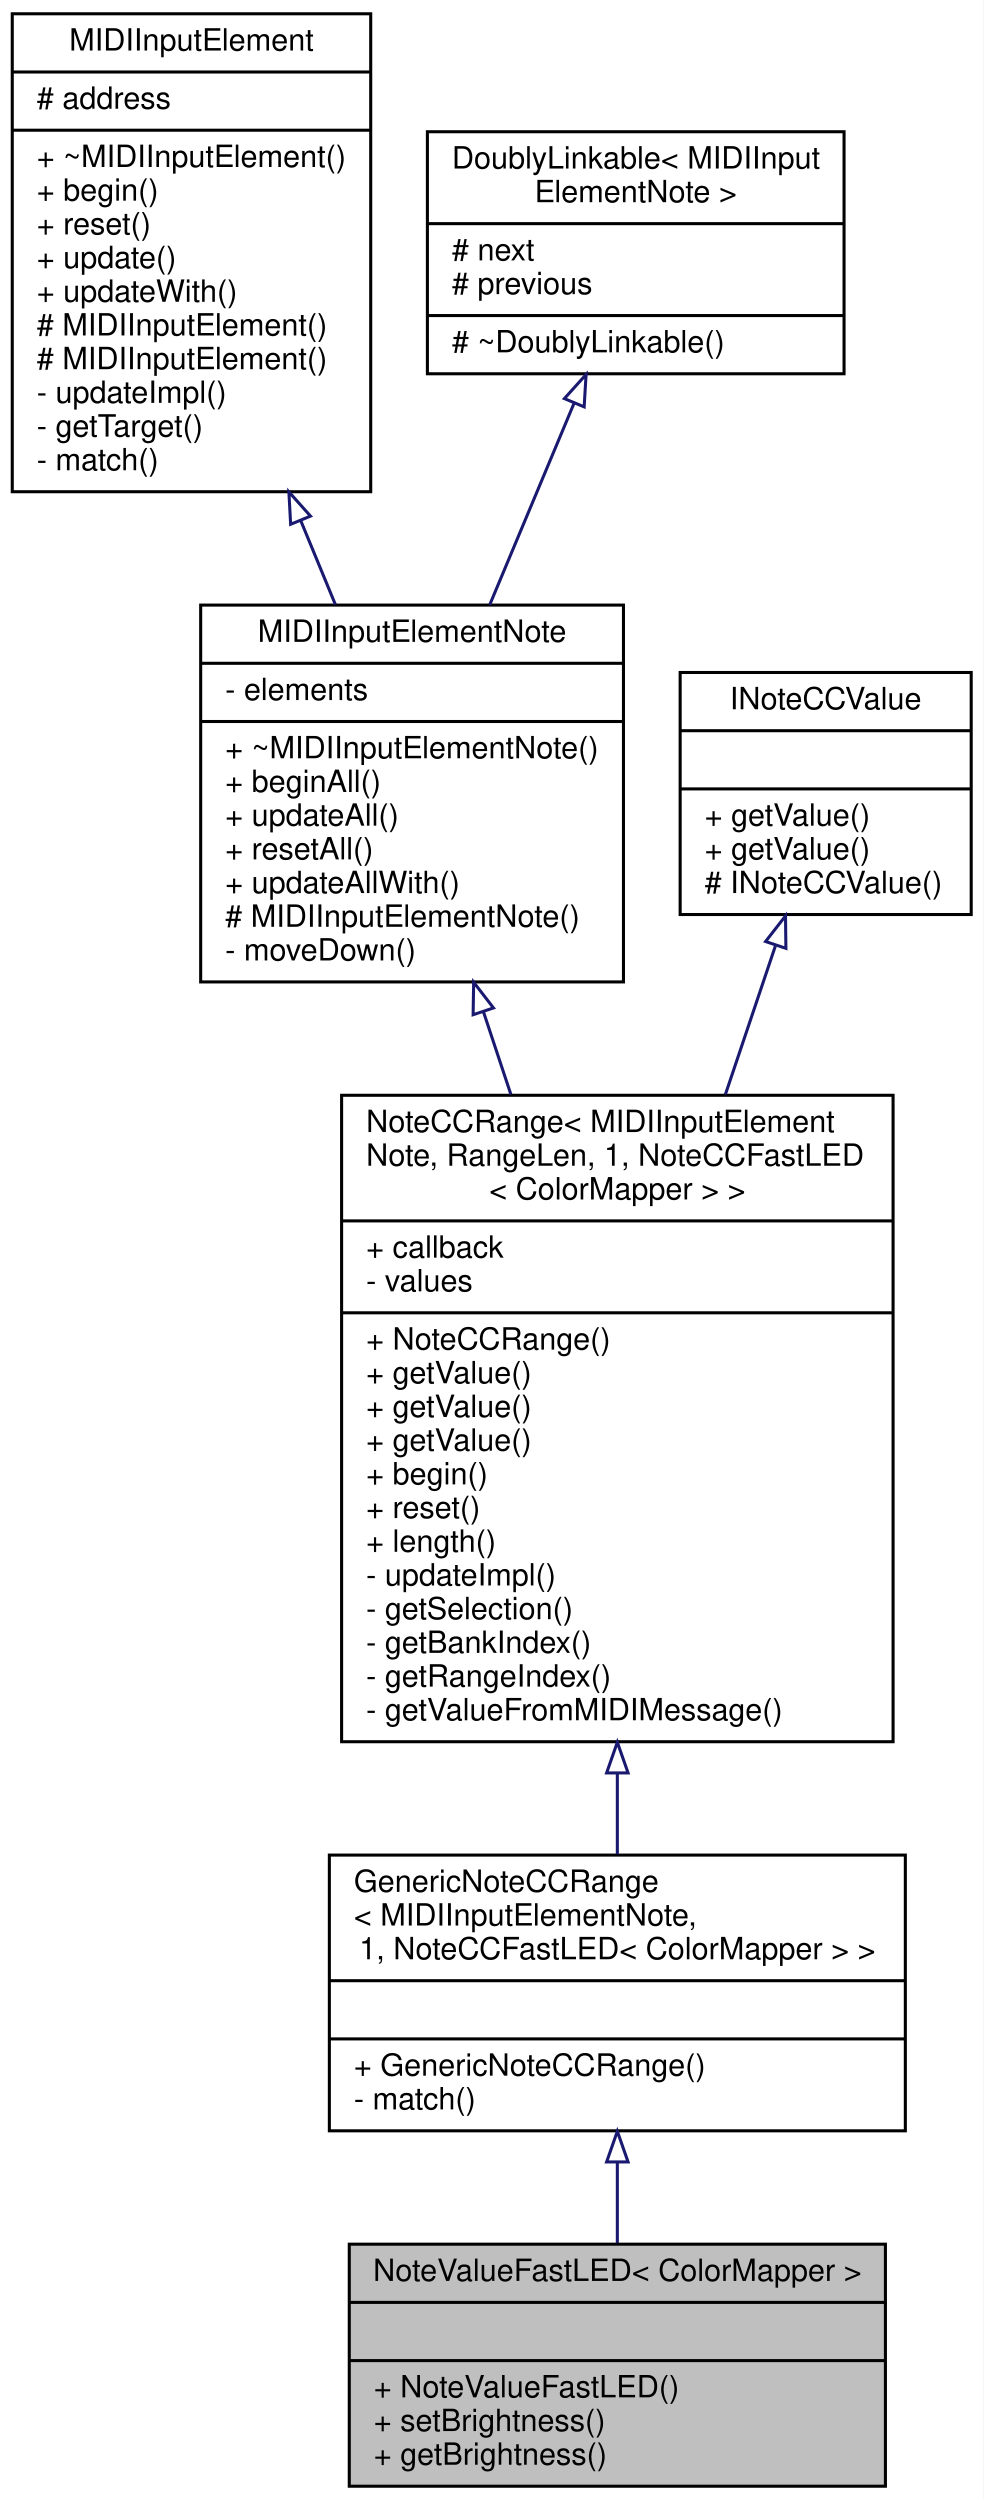
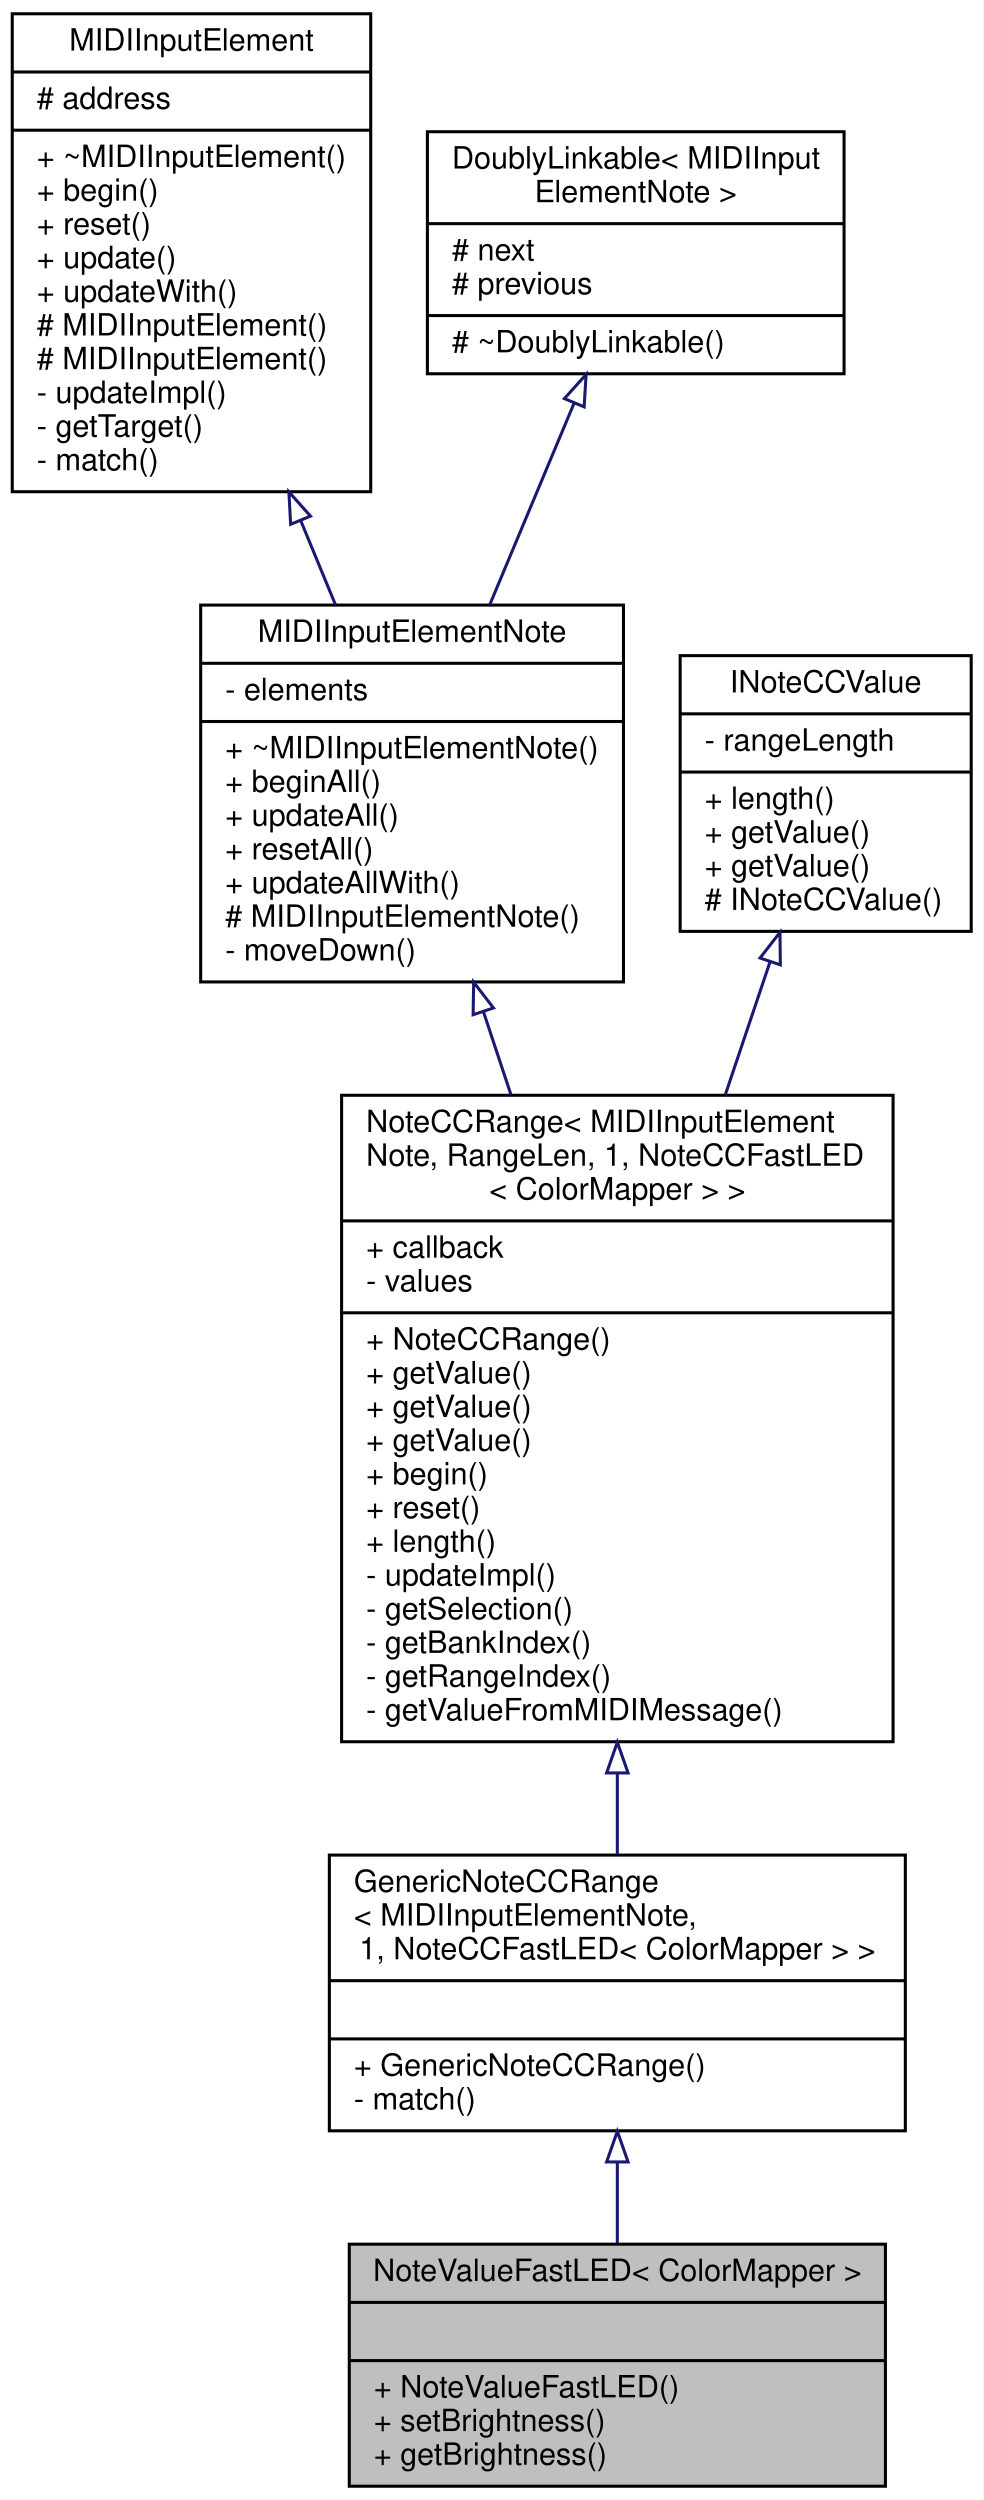
<svg xmlns="http://www.w3.org/2000/svg" xmlns:xlink="http://www.w3.org/1999/xlink" width="321pt" height="816pt" viewBox="0.00 0.00 321.00 816.00">
  <g id="graph0" class="graph" transform="scale(1 1) rotate(0) translate(4 812)">
    <polygon fill="white" stroke="none" points="-4,4 -4,-812 317,-812 317,4 -4,4" />
    <g id="node1" class="node">
      <g id="a_node1">
        <a xlink:title=" ">
          <polygon fill="#bfbfbf" stroke="black" points="110,-0.5 110,-79.5 285,-79.5 285,-0.5 110,-0.5" />
          <text text-anchor="middle" x="197.5" y="-67.5" font-family="Helvetica,sans-Serif" font-size="10.00">NoteValueFastLED&lt; ColorMapper &gt;</text>
          <polyline fill="none" stroke="black" points="110,-60.5 285,-60.5 " />
          <text text-anchor="middle" x="197.5" y="-48.5" font-family="Helvetica,sans-Serif" font-size="10.00"> </text>
          <polyline fill="none" stroke="black" points="110,-41.5 285,-41.5 " />
          <text text-anchor="start" x="118" y="-29.5" font-family="Helvetica,sans-Serif" font-size="10.00">+ NoteValueFastLED()</text>
          <text text-anchor="start" x="118" y="-18.5" font-family="Helvetica,sans-Serif" font-size="10.00">+ setBrightness()</text>
          <text text-anchor="start" x="118" y="-7.5" font-family="Helvetica,sans-Serif" font-size="10.00">+ getBrightness()</text>
        </a>
      </g>
    </g>
    <g id="node2" class="node">
      <g id="a_node2">
        <a xlink:href="../../d5/d80/classGenericNoteCCRange.html" target="_top" xlink:title=" ">
          <polygon fill="white" stroke="black" points="103.5,-116.5 103.5,-206.5 291.5,-206.5 291.5,-116.5 103.5,-116.5" />
          <text text-anchor="start" x="111.5" y="-194.5" font-family="Helvetica,sans-Serif" font-size="10.00">GenericNoteCCRange</text>
          <text text-anchor="start" x="111.5" y="-183.5" font-family="Helvetica,sans-Serif" font-size="10.00">&lt; MIDIInputElementNote,</text>
          <text text-anchor="middle" x="197.5" y="-172.5" font-family="Helvetica,sans-Serif" font-size="10.00"> 1, NoteCCFastLED&lt; ColorMapper &gt; &gt;</text>
          <polyline fill="none" stroke="black" points="103.5,-165.5 291.5,-165.5 " />
          <text text-anchor="middle" x="197.5" y="-153.5" font-family="Helvetica,sans-Serif" font-size="10.00"> </text>
          <polyline fill="none" stroke="black" points="103.5,-146.5 291.5,-146.5 " />
          <text text-anchor="start" x="111.5" y="-134.5" font-family="Helvetica,sans-Serif" font-size="10.00">+ GenericNoteCCRange()</text>
          <text text-anchor="start" x="111.5" y="-123.5" font-family="Helvetica,sans-Serif" font-size="10.00">- match()</text>
        </a>
      </g>
    </g>
    <g id="edge1" class="edge">
      <path fill="none" stroke="midnightblue" d="M197.5,-106.079C197.5,-97.234 197.5,-88.233 197.5,-79.858" />
      <polygon fill="none" stroke="midnightblue" points="194,-106.342 197.5,-116.342 201,-106.342 194,-106.342" />
    </g>
    <g id="node3" class="node">
      <g id="a_node3">
        <a xlink:href="../../d2/df4/classNoteCCRange.html" target="_top" xlink:title=" ">
          <polygon fill="white" stroke="black" points="107.5,-243.5 107.5,-454.5 287.5,-454.5 287.5,-243.5 107.5,-243.5" />
          <text text-anchor="start" x="115.5" y="-442.5" font-family="Helvetica,sans-Serif" font-size="10.00">NoteCCRange&lt; MIDIInputElement</text>
          <text text-anchor="start" x="115.5" y="-431.5" font-family="Helvetica,sans-Serif" font-size="10.00">Note, RangeLen, 1, NoteCCFastLED</text>
          <text text-anchor="middle" x="197.5" y="-420.5" font-family="Helvetica,sans-Serif" font-size="10.00">&lt; ColorMapper &gt; &gt;</text>
          <polyline fill="none" stroke="black" points="107.5,-413.5 287.5,-413.5 " />
          <text text-anchor="start" x="115.5" y="-401.5" font-family="Helvetica,sans-Serif" font-size="10.00">+ callback</text>
          <text text-anchor="start" x="115.5" y="-390.5" font-family="Helvetica,sans-Serif" font-size="10.00">- values</text>
          <polyline fill="none" stroke="black" points="107.5,-383.5 287.5,-383.5 " />
          <text text-anchor="start" x="115.5" y="-371.5" font-family="Helvetica,sans-Serif" font-size="10.00">+ NoteCCRange()</text>
          <text text-anchor="start" x="115.5" y="-360.5" font-family="Helvetica,sans-Serif" font-size="10.00">+ getValue()</text>
          <text text-anchor="start" x="115.5" y="-349.5" font-family="Helvetica,sans-Serif" font-size="10.00">+ getValue()</text>
          <text text-anchor="start" x="115.5" y="-338.5" font-family="Helvetica,sans-Serif" font-size="10.00">+ getValue()</text>
          <text text-anchor="start" x="115.5" y="-327.5" font-family="Helvetica,sans-Serif" font-size="10.00">+ begin()</text>
          <text text-anchor="start" x="115.5" y="-316.5" font-family="Helvetica,sans-Serif" font-size="10.00">+ reset()</text>
          <text text-anchor="start" x="115.5" y="-305.5" font-family="Helvetica,sans-Serif" font-size="10.00">+ length()</text>
          <text text-anchor="start" x="115.5" y="-294.5" font-family="Helvetica,sans-Serif" font-size="10.00">- updateImpl()</text>
          <text text-anchor="start" x="115.5" y="-283.5" font-family="Helvetica,sans-Serif" font-size="10.00">- getSelection()</text>
          <text text-anchor="start" x="115.5" y="-272.5" font-family="Helvetica,sans-Serif" font-size="10.00">- getBankIndex()</text>
          <text text-anchor="start" x="115.5" y="-261.5" font-family="Helvetica,sans-Serif" font-size="10.00">- getRangeIndex()</text>
          <text text-anchor="start" x="115.5" y="-250.5" font-family="Helvetica,sans-Serif" font-size="10.00">- getValueFromMIDIMessage()</text>
        </a>
      </g>
    </g>
    <g id="edge2" class="edge">
      <path fill="none" stroke="midnightblue" d="M197.5,-233.191C197.5,-223.949 197.5,-215.017 197.5,-206.792" />
      <polygon fill="none" stroke="midnightblue" points="194,-233.323 197.5,-243.323 201,-233.323 194,-233.323" />
    </g>
    <g id="node4" class="node">
      <g id="a_node4">
        <a xlink:href="../../db/d4b/classMIDIInputElementNote.html" target="_top" xlink:title="Class for objects that listen for incoming MIDI Note events.">
          <polygon fill="white" stroke="black" points="61.5,-491.5 61.5,-614.5 199.5,-614.5 199.5,-491.5 61.5,-491.5" />
          <text text-anchor="middle" x="130.5" y="-602.5" font-family="Helvetica,sans-Serif" font-size="10.00">MIDIInputElementNote</text>
          <polyline fill="none" stroke="black" points="61.5,-595.5 199.5,-595.5 " />
          <text text-anchor="start" x="69.5" y="-583.5" font-family="Helvetica,sans-Serif" font-size="10.00">- elements</text>
          <polyline fill="none" stroke="black" points="61.5,-576.5 199.5,-576.5 " />
          <text text-anchor="start" x="69.5" y="-564.5" font-family="Helvetica,sans-Serif" font-size="10.00">+ ~MIDIInputElementNote()</text>
          <text text-anchor="start" x="69.5" y="-553.5" font-family="Helvetica,sans-Serif" font-size="10.00">+ beginAll()</text>
          <text text-anchor="start" x="69.5" y="-542.5" font-family="Helvetica,sans-Serif" font-size="10.00">+ updateAll()</text>
          <text text-anchor="start" x="69.5" y="-531.5" font-family="Helvetica,sans-Serif" font-size="10.00">+ resetAll()</text>
          <text text-anchor="start" x="69.5" y="-520.5" font-family="Helvetica,sans-Serif" font-size="10.00">+ updateAllWith()</text>
          <text text-anchor="start" x="69.5" y="-509.5" font-family="Helvetica,sans-Serif" font-size="10.00"># MIDIInputElementNote()</text>
          <text text-anchor="start" x="69.5" y="-498.5" font-family="Helvetica,sans-Serif" font-size="10.00">- moveDown()</text>
        </a>
      </g>
    </g>
    <g id="edge3" class="edge">
      <path fill="none" stroke="midnightblue" d="M153.822,-481.685C156.722,-472.944 159.733,-463.864 162.758,-454.744" />
      <polygon fill="none" stroke="midnightblue" points="150.428,-480.8 150.602,-491.393 157.072,-483.004 150.428,-480.8" />
    </g>
    <g id="node5" class="node">
      <g id="a_node5">
        <a xlink:href="../../d9/db1/classMIDIInputElement.html" target="_top" xlink:title="A class for objects that listen for incoming MIDI events.">
          <polygon fill="white" stroke="black" points="0,-651.5 0,-807.5 117,-807.5 117,-651.5 0,-651.5" />
          <text text-anchor="middle" x="58.5" y="-795.5" font-family="Helvetica,sans-Serif" font-size="10.00">MIDIInputElement</text>
          <polyline fill="none" stroke="black" points="0,-788.5 117,-788.5 " />
          <text text-anchor="start" x="8" y="-776.5" font-family="Helvetica,sans-Serif" font-size="10.00"># address</text>
          <polyline fill="none" stroke="black" points="0,-769.5 117,-769.5 " />
          <text text-anchor="start" x="8" y="-757.5" font-family="Helvetica,sans-Serif" font-size="10.00">+ ~MIDIInputElement()</text>
          <text text-anchor="start" x="8" y="-746.5" font-family="Helvetica,sans-Serif" font-size="10.00">+ begin()</text>
          <text text-anchor="start" x="8" y="-735.5" font-family="Helvetica,sans-Serif" font-size="10.00">+ reset()</text>
          <text text-anchor="start" x="8" y="-724.5" font-family="Helvetica,sans-Serif" font-size="10.00">+ update()</text>
          <text text-anchor="start" x="8" y="-713.5" font-family="Helvetica,sans-Serif" font-size="10.00">+ updateWith()</text>
          <text text-anchor="start" x="8" y="-702.5" font-family="Helvetica,sans-Serif" font-size="10.00"># MIDIInputElement()</text>
          <text text-anchor="start" x="8" y="-691.5" font-family="Helvetica,sans-Serif" font-size="10.00"># MIDIInputElement()</text>
          <text text-anchor="start" x="8" y="-680.5" font-family="Helvetica,sans-Serif" font-size="10.00">- updateImpl()</text>
          <text text-anchor="start" x="8" y="-669.5" font-family="Helvetica,sans-Serif" font-size="10.00">- getTarget()</text>
          <text text-anchor="start" x="8" y="-658.5" font-family="Helvetica,sans-Serif" font-size="10.00">- match()</text>
        </a>
      </g>
    </g>
    <g id="edge4" class="edge">
      <path fill="none" stroke="midnightblue" d="M94.119,-642.174C97.956,-632.873 101.8,-623.559 105.474,-614.653" />
      <polygon fill="none" stroke="midnightblue" points="90.869,-640.875 90.29,-651.454 97.34,-643.545 90.869,-640.875" />
    </g>
    <g id="node6" class="node">
      <g id="a_node6">
        <a xlink:href="../../d4/d23/classDoublyLinkable.html" target="_top" xlink:title=" ">
          <polygon fill="white" stroke="black" points="135.5,-690 135.5,-769 271.5,-769 271.5,-690 135.5,-690" />
          <text text-anchor="start" x="143.5" y="-757" font-family="Helvetica,sans-Serif" font-size="10.00">DoublyLinkable&lt; MIDIInput</text>
          <text text-anchor="middle" x="203.5" y="-746" font-family="Helvetica,sans-Serif" font-size="10.00">ElementNote &gt;</text>
          <polyline fill="none" stroke="black" points="135.5,-739 271.5,-739 " />
          <text text-anchor="start" x="143.5" y="-727" font-family="Helvetica,sans-Serif" font-size="10.00"># next</text>
          <text text-anchor="start" x="143.5" y="-716" font-family="Helvetica,sans-Serif" font-size="10.00"># previous</text>
          <polyline fill="none" stroke="black" points="135.5,-709 271.5,-709 " />
          <text text-anchor="start" x="143.5" y="-697" font-family="Helvetica,sans-Serif" font-size="10.00"># ~DoublyLinkable()</text>
        </a>
      </g>
    </g>
    <g id="edge5" class="edge">
      <path fill="none" stroke="midnightblue" d="M183.376,-680.395C174.86,-660.039 164.844,-636.097 155.833,-614.557" />
      <polygon fill="none" stroke="midnightblue" points="180.211,-681.898 187.299,-689.773 186.668,-679.197 180.211,-681.898" />
    </g>
    <g id="node7" class="node">
      <g id="a_node7">
        <a xlink:href="../../d7/dab/classINoteCCValue.html" target="_top" xlink:title=" ">
-           <polygon fill="white" stroke="black" points="218,-513.5 218,-592.5 313,-592.5 313,-513.5 218,-513.5" />
-           <text text-anchor="middle" x="265.5" y="-580.5" font-family="Helvetica,sans-Serif" font-size="10.00">INoteCCValue</text>
-           <polyline fill="none" stroke="black" points="218,-573.5 313,-573.5 " />
-           <text text-anchor="middle" x="265.5" y="-561.5" font-family="Helvetica,sans-Serif" font-size="10.00"> </text>
-           <polyline fill="none" stroke="black" points="218,-554.5 313,-554.5 " />
-           <text text-anchor="start" x="226" y="-542.5" font-family="Helvetica,sans-Serif" font-size="10.00">+ getValue()</text>
-           <text text-anchor="start" x="226" y="-531.5" font-family="Helvetica,sans-Serif" font-size="10.00">+ getValue()</text>
-           <text text-anchor="start" x="226" y="-520.5" font-family="Helvetica,sans-Serif" font-size="10.00"># INoteCCValue()</text>
+           <polygon fill="white" stroke="black" points="218,-508 218,-598 313,-598 313,-508 218,-508" />
+           <text text-anchor="middle" x="265.5" y="-586" font-family="Helvetica,sans-Serif" font-size="10.00">INoteCCValue</text>
+           <polyline fill="none" stroke="black" points="218,-579 313,-579 " />
+           <text text-anchor="start" x="226" y="-567" font-family="Helvetica,sans-Serif" font-size="10.00">- rangeLength</text>
+           <polyline fill="none" stroke="black" points="218,-560 313,-560 " />
+           <text text-anchor="start" x="226" y="-548" font-family="Helvetica,sans-Serif" font-size="10.00">+ length()</text>
+           <text text-anchor="start" x="226" y="-537" font-family="Helvetica,sans-Serif" font-size="10.00">+ getValue()</text>
+           <text text-anchor="start" x="226" y="-526" font-family="Helvetica,sans-Serif" font-size="10.00">+ getValue()</text>
+           <text text-anchor="start" x="226" y="-515" font-family="Helvetica,sans-Serif" font-size="10.00"># INoteCCValue()</text>
        </a>
      </g>
    </g>
    <g id="edge6" class="edge">
-       <path fill="none" stroke="midnightblue" d="M249.072,-503.199C244.111,-488.461 238.461,-471.677 232.764,-454.753" />
-       <polygon fill="none" stroke="midnightblue" points="245.881,-504.692 252.389,-513.052 252.516,-502.458 245.881,-504.692" />
+       <path fill="none" stroke="midnightblue" d="M247.363,-498.122C242.822,-484.632 237.794,-469.696 232.729,-454.652" />
+       <polygon fill="none" stroke="midnightblue" points="244.07,-499.309 250.577,-507.67 250.704,-497.076 244.07,-499.309" />
    </g>
  </g>
</svg>
